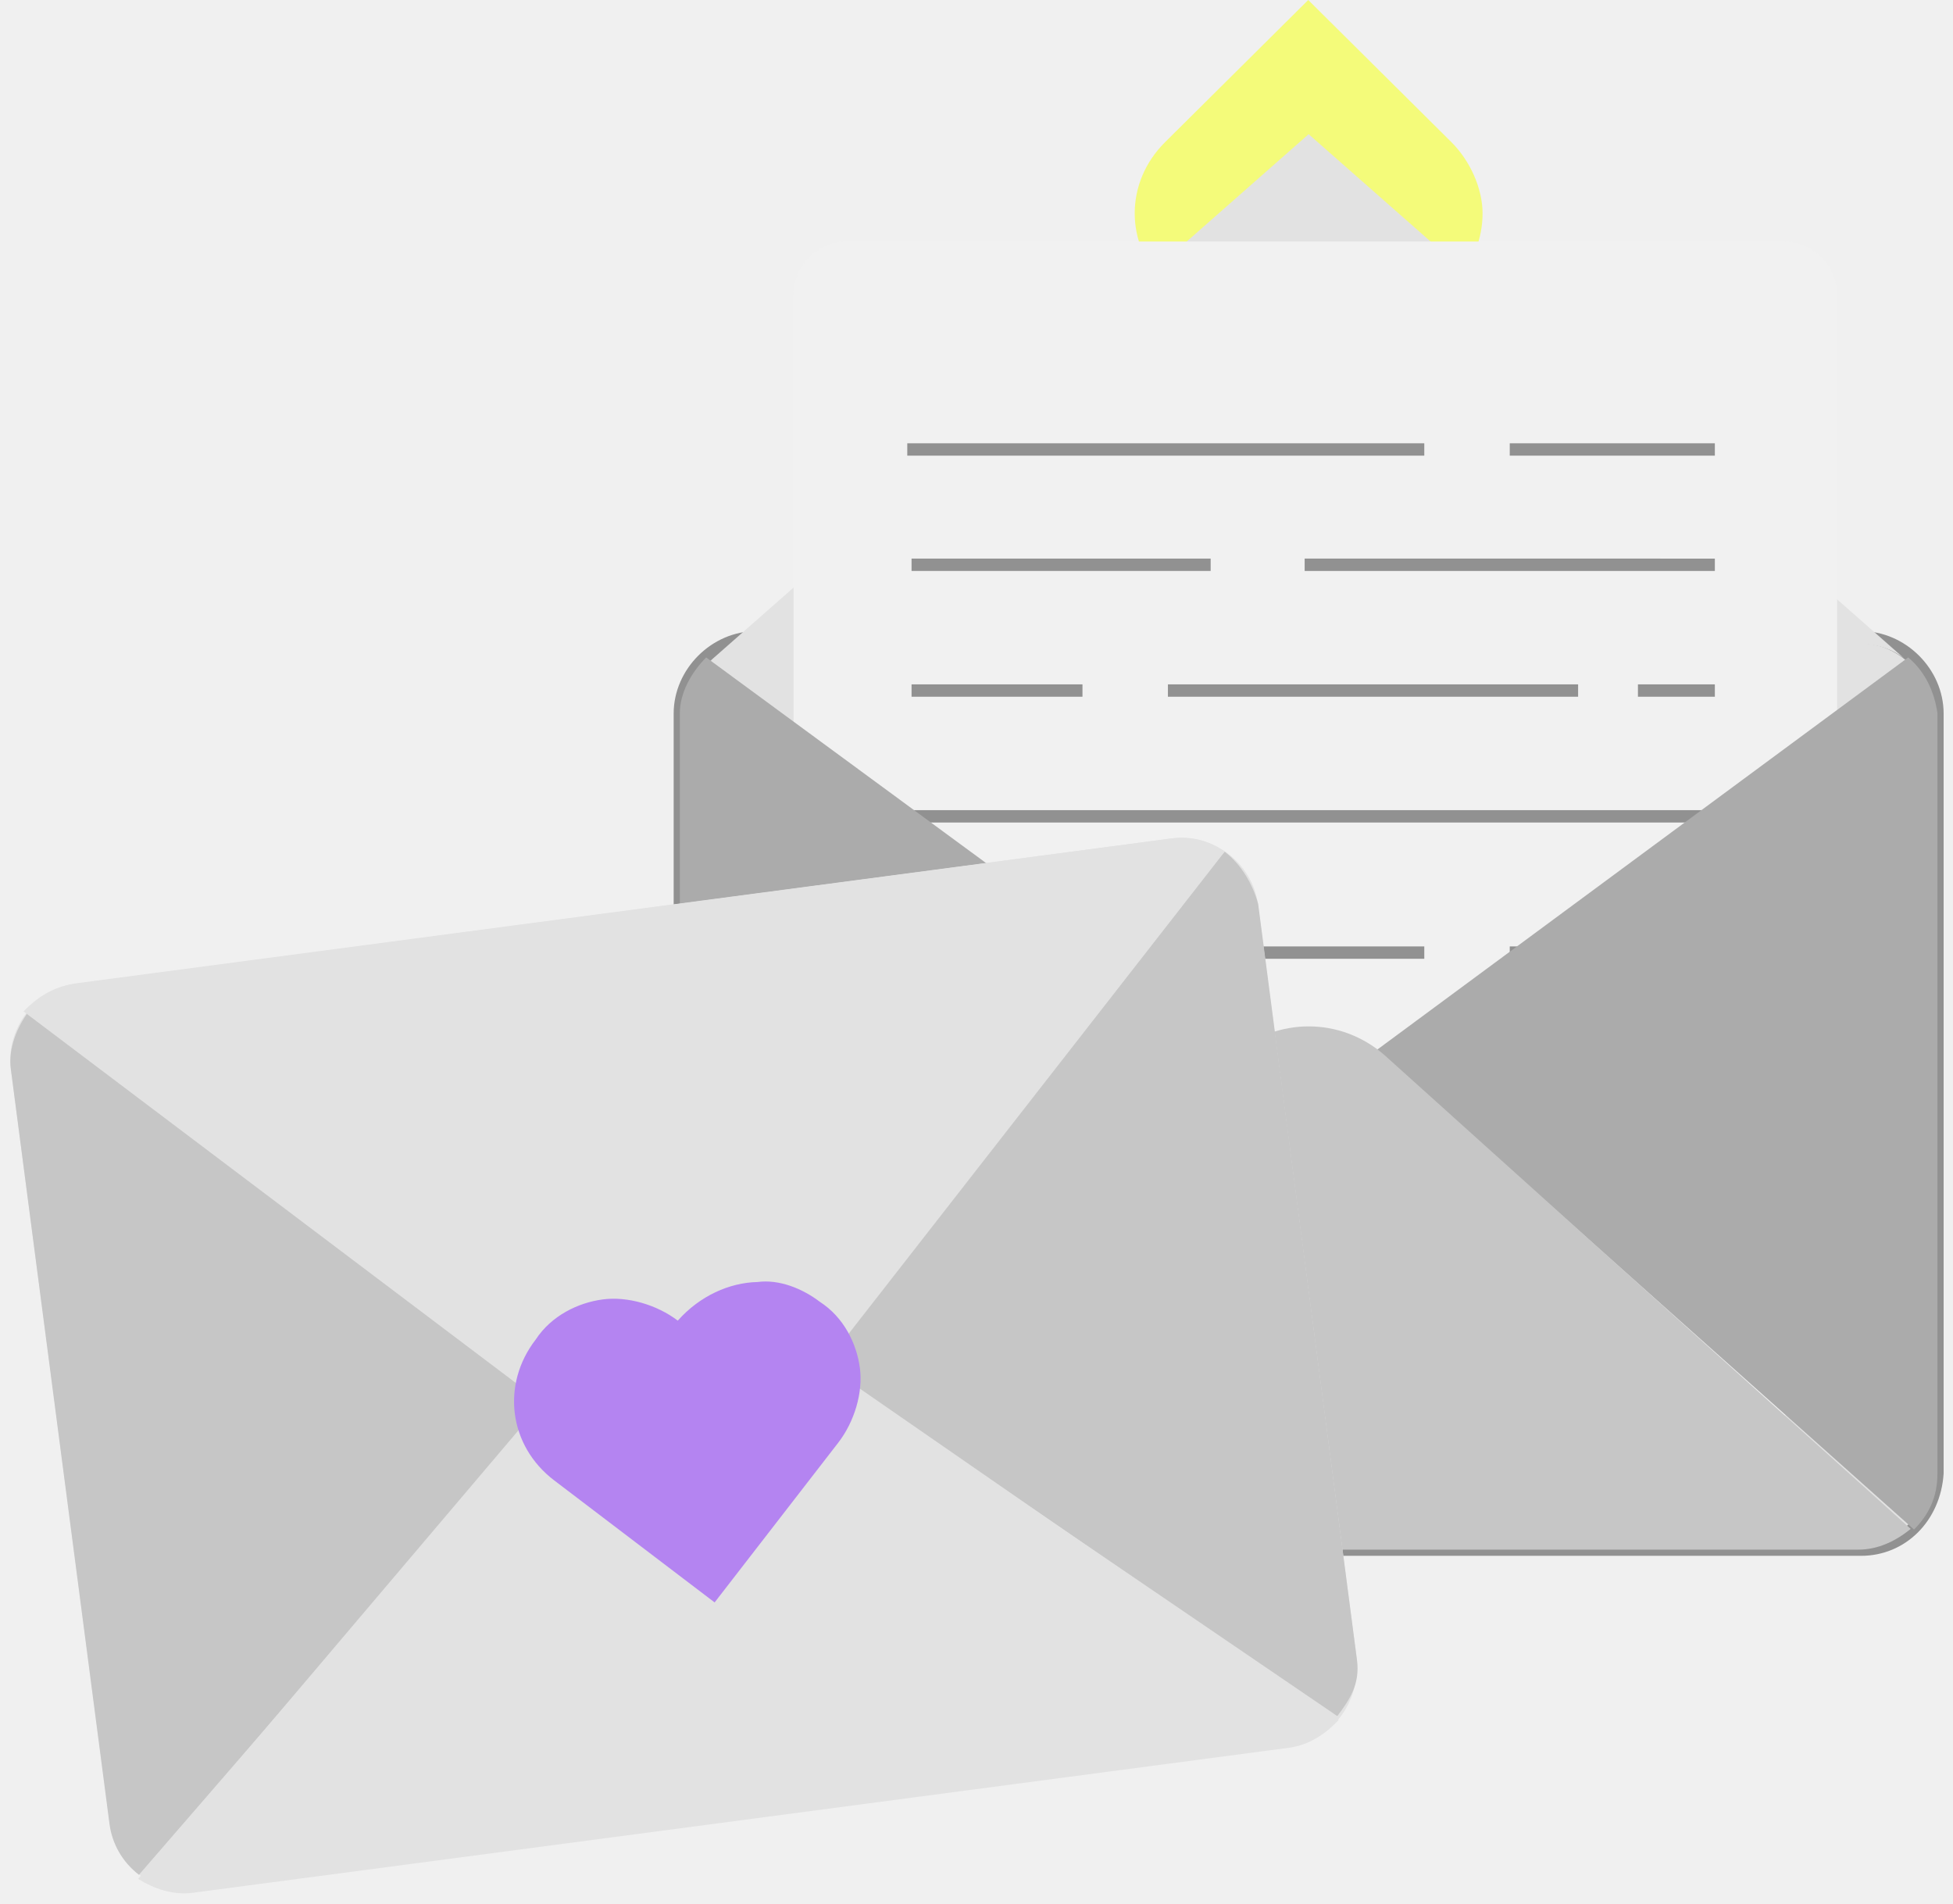
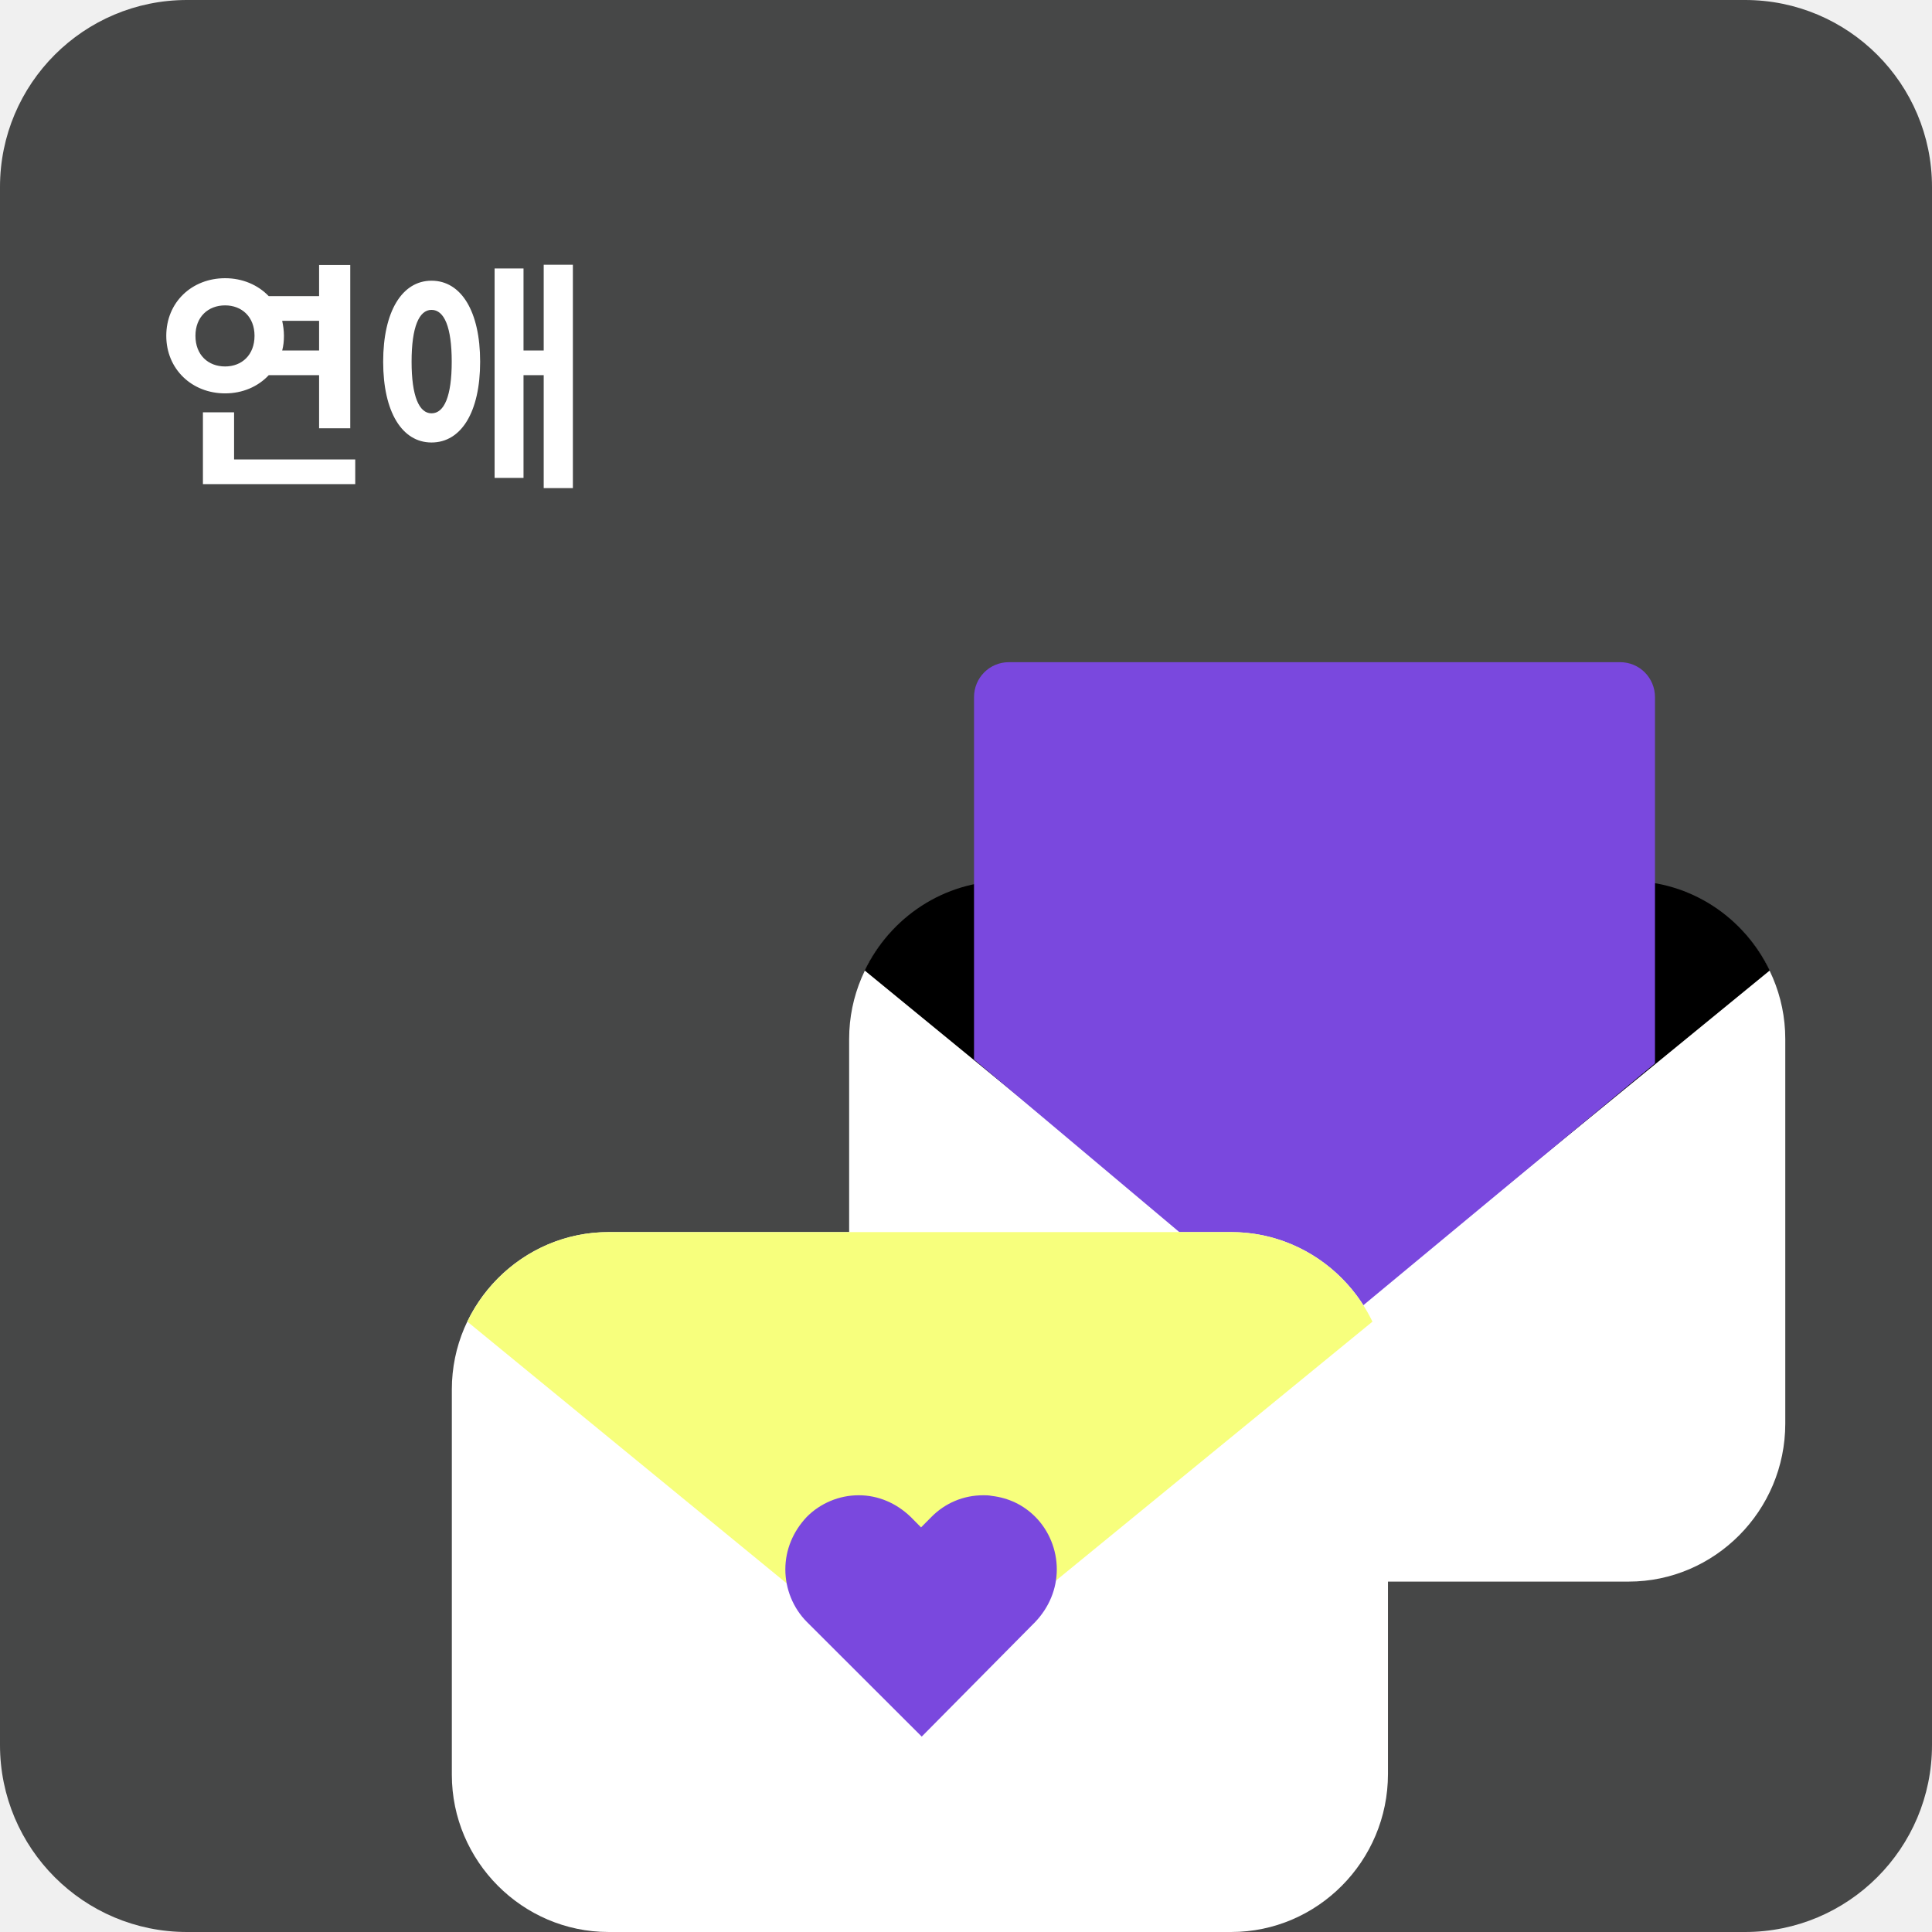
- <svg xmlns="http://www.w3.org/2000/svg" width="current" height="current" viewBox="0 0 158 154" fill="none">
-   <path d="M150.561 125.354H61.181C57.853 125.354 55 122.507 55 119.184V57.723C55 54.4 57.853 51.553 61.181 51.553H150.561C153.889 51.553 156.742 54.4 156.742 57.723V119.184C156.504 122.744 153.889 125.354 150.561 125.354Z" fill="#E2E2E2" stroke="#919191" stroke-miterlimit="10" />
-   <path d="M117.423 11.502C118.934 13.002 119.941 15.253 119.941 17.253C119.941 19.254 119.186 21.504 117.423 23.004C116.164 24.255 114.401 25.255 112.638 25.255C110.372 25.505 107.854 24.755 105.839 23.004C104.328 24.505 102.062 25.505 100.047 25.505C98.032 25.505 95.766 24.755 94.255 23.004C90.981 19.754 90.981 14.753 94.255 11.502L105.839 -3.14716e-05L117.423 11.502Z" fill="#F4FB7A" />
-   <path d="M154.578 53.724C153.395 52.552 151.977 52.084 150.322 52.084H61.421C59.766 52.084 58.347 52.786 57.165 53.724L105.871 10.854L154.578 53.724Z" fill="#E2E2E2" />
-   <path d="M144.295 19.536H68.53C66.139 19.536 64.2 21.48 64.2 23.877V110.16C64.2 112.558 66.139 114.501 68.53 114.501H144.295C146.686 114.501 148.624 112.558 148.624 110.16V23.877C148.624 21.48 146.686 19.536 144.295 19.536Z" fill="#F1F1F1" />
-   <path d="M73.4 36.358H115.227" stroke="#919191" />
-   <path d="M73.746 66.035H139.424" stroke="#919191" />
-   <path d="M73.746 77.058H115.227" stroke="#919191" />
-   <path d="M122.141 77.058L138.733 77.058" stroke="#919191" />
-   <path d="M73.746 45.685H97.943" stroke="#919191" />
-   <path d="M73.746 55.86H87.573" stroke="#919191" />
-   <path d="M122.141 36.358H138.733" stroke="#919191" />
-   <path d="M105.548 45.685L138.733 45.686" stroke="#919191" />
-   <path d="M94.486 55.86L127.671 55.86" stroke="#919191" />
-   <path d="M132.511 55.86L138.733 55.86" stroke="#919191" />
-   <path d="M55 57.694V119.213C55 120.876 55.71 122.539 56.894 123.726L99.512 85.722C99.749 85.484 99.986 85.247 100.459 85.009L57.131 53.181C55.947 54.368 55 56.031 55 57.694Z" fill="#ABABAB" />
-   <path d="M154.374 53.181L111.282 85.009C111.519 85.247 111.756 85.484 112.229 85.722L154.847 123.726C156.031 122.539 156.741 121.113 156.741 119.213V57.694C156.505 56.031 155.794 54.368 154.374 53.181Z" fill="#ABABAB" />
-   <path d="M99.724 85.361L57.165 123.677C58.347 124.635 59.766 125.354 61.421 125.354H150.322C151.977 125.354 153.395 124.635 154.578 123.677L112.019 85.361C108.472 82.248 103.27 82.248 99.724 85.361Z" fill="#C6C6C6" />
-   <path d="M104.448 141.185L15.823 152.909C12.523 153.346 9.324 150.889 8.891 147.586L0.883 86.483C0.45 83.18 2.908 79.974 6.207 79.538L94.833 67.814C98.133 67.377 101.332 69.834 101.765 73.137L109.773 134.24C110.001 137.81 107.748 140.749 104.448 141.185Z" fill="#E2E2E2" />
-   <path d="M0.874 86.464L8.856 147.524C9.071 149.174 9.913 150.633 11.241 151.656L48.674 108.425C48.879 108.158 49.083 107.891 49.522 107.593L2.402 81.704C1.382 83.038 0.658 84.813 0.874 86.464Z" fill="#C6C6C6" />
-   <path d="M99.082 68.9L60.232 106.265C60.498 106.471 60.764 106.676 61.264 106.85L108.188 138.817C109.208 137.48 110.031 136.201 109.784 134.31L101.784 73.109C101.332 71.486 100.411 69.926 99.082 68.9Z" fill="#C6C6C6" />
-   <path d="M48.561 107.899L11.171 151.985C12.476 152.791 13.985 153.325 15.635 153.107L104.271 141.381C105.921 141.163 107.241 140.255 108.293 139.137L60.819 106.277C56.874 103.619 51.688 104.305 48.561 107.899Z" fill="#E2E2E2" />
-   <path d="M99.05 68.93C97.718 67.915 96.242 67.634 94.591 67.853L5.93 79.61C4.279 79.829 2.956 80.72 1.9 81.814L56.726 123.186L99.05 68.93Z" fill="#E2E2E2" />
-   <path d="M67.815 116.702C69.119 115.016 69.827 112.654 69.568 110.672C69.309 108.69 68.268 106.559 66.325 105.305C64.914 104.231 63.036 103.472 61.287 103.704C59.007 103.755 56.606 104.829 54.834 106.829C53.141 105.541 50.763 104.848 48.765 105.113C46.767 105.378 44.615 106.42 43.343 108.353C40.517 112.004 41.165 116.96 44.833 119.75L57.814 129.623L67.815 116.702Z" fill="#B484F1" />
+ <svg xmlns="http://www.w3.org/2000/svg" width="248" height="248" viewBox="0 0 248 248" fill="none">
+   <rect width="248" height="248" rx="24" fill="#464747" />
+   <path d="M40.96 34.016H44.96V54.976H40.96V48.16H34.496C33.12 49.632 31.136 50.496 28.896 50.496C24.64 50.496 21.344 47.392 21.344 43.104C21.344 38.784 24.64 35.712 28.896 35.712C31.136 35.712 33.12 36.576 34.496 38.016H40.96V34.016ZM25.088 43.104C25.088 45.568 26.72 47.04 28.896 47.04C31.04 47.04 32.672 45.568 32.672 43.104C32.672 40.672 31.04 39.2 28.896 39.2C26.72 39.2 25.088 40.672 25.088 43.104ZM26.048 62.144V52.928H30.048V58.976H45.6V62.144H26.048ZM36.224 41.184C36.352 41.792 36.448 42.432 36.448 43.104C36.448 43.776 36.384 44.384 36.224 44.992H40.96V41.184H36.224ZM55.393 36.032C59.201 36.032 61.633 39.968 61.633 46.432C61.633 52.896 59.201 56.8 55.393 56.8C51.617 56.8 49.185 52.896 49.185 46.432C49.185 39.968 51.617 36.032 55.393 36.032ZM52.833 46.432C52.833 50.848 53.793 53.056 55.393 53.056C57.025 53.056 57.985 50.848 57.985 46.432C57.985 41.984 57.025 39.776 55.393 39.776C53.793 39.776 52.833 41.984 52.833 46.432ZM63.489 61.344V34.464H67.201V44.992H69.793V33.984H73.537V62.656H69.793V48.16H67.201V61.344H63.489Z" fill="white" />
+   <path d="M209.056 203.021H129.111C118.06 203.021 109 193.927 109 182.834V133.367C109 122.275 118.06 113.181 129.111 113.181H209.056C220.106 113.181 229.166 122.275 229.166 133.367V182.734C229.166 193.927 220.106 203.021 209.056 203.021Z" fill="white" />
+   <path d="M227.175 124.573C223.89 117.778 217.02 113.081 209.056 113.081H129.111C121.146 113.081 114.277 117.778 110.991 124.573L169.033 172.142L227.175 124.573Z" fill="black" />
+   <path d="M207.961 85H129.509C127.02 85 125.029 86.999 125.029 89.497V122.375V136L168.735 172.742L212.441 136.5V122.375V89.497C212.441 86.999 210.45 85 207.961 85Z" fill="#7A48DE" />
+   <path d="M158.056 247.999H78.111C67.06 247.999 58 238.905 58 227.813V178.346C58 167.253 67.06 158.159 78.111 158.159H158.056C169.106 158.159 178.166 167.253 178.166 178.346V227.713C178.166 238.905 169.106 247.999 158.056 247.999Z" fill="white" />
+   <path d="M176.175 169.652C172.89 162.856 166.02 158.159 158.056 158.159H78.111C70.146 158.159 63.277 162.856 59.991 169.652L118.033 217.22L176.175 169.652Z" fill="#F7FF7D" />
+   <path d="M103.561 208.185C101.81 206.417 100.81 203.976 100.81 201.45C100.81 198.925 101.81 196.568 103.561 194.716C105.311 192.948 107.729 191.938 110.229 191.938C112.73 191.938 115.064 192.948 116.898 194.716L118.232 196.062L119.566 194.716C121.317 192.948 123.651 191.938 126.235 191.938C126.568 191.938 126.902 191.937 127.319 192.022C129.486 192.274 131.403 193.2 132.904 194.716C134.654 196.483 135.655 198.925 135.655 201.45C135.655 203.976 134.654 206.333 132.904 208.185L118.316 222.917L103.561 208.185Z" fill="#7A48DE" />
</svg>
